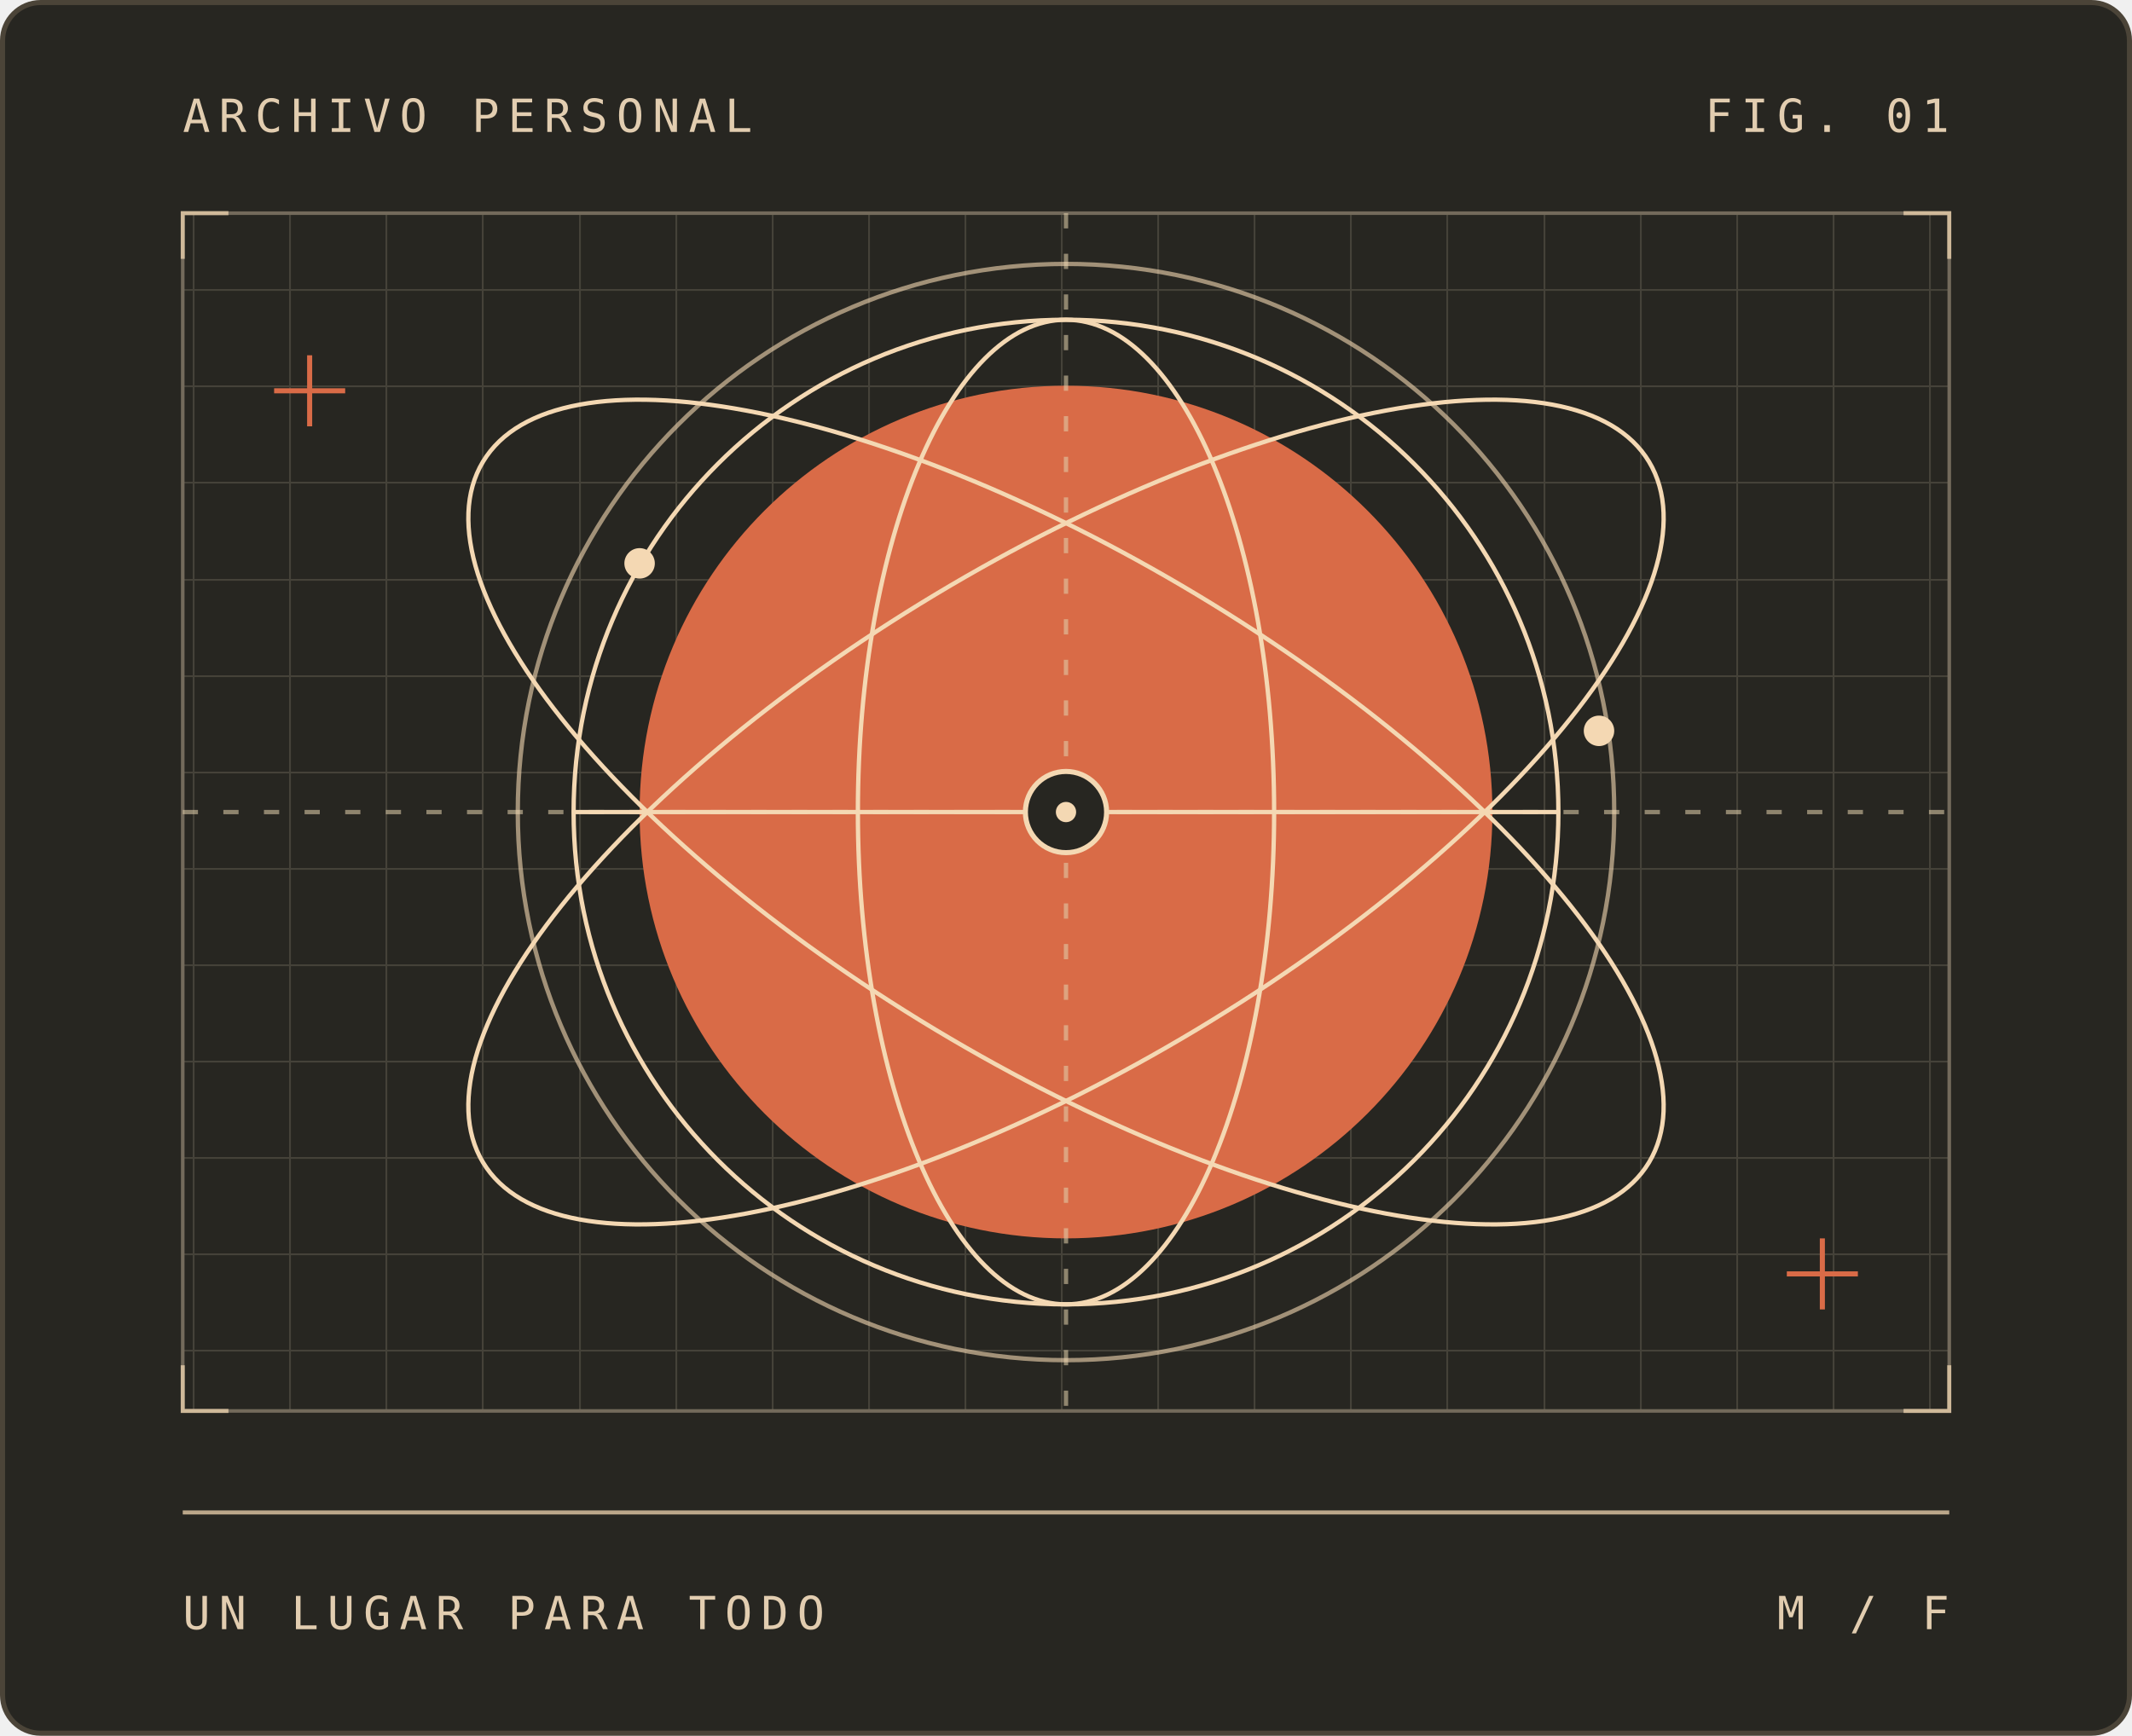
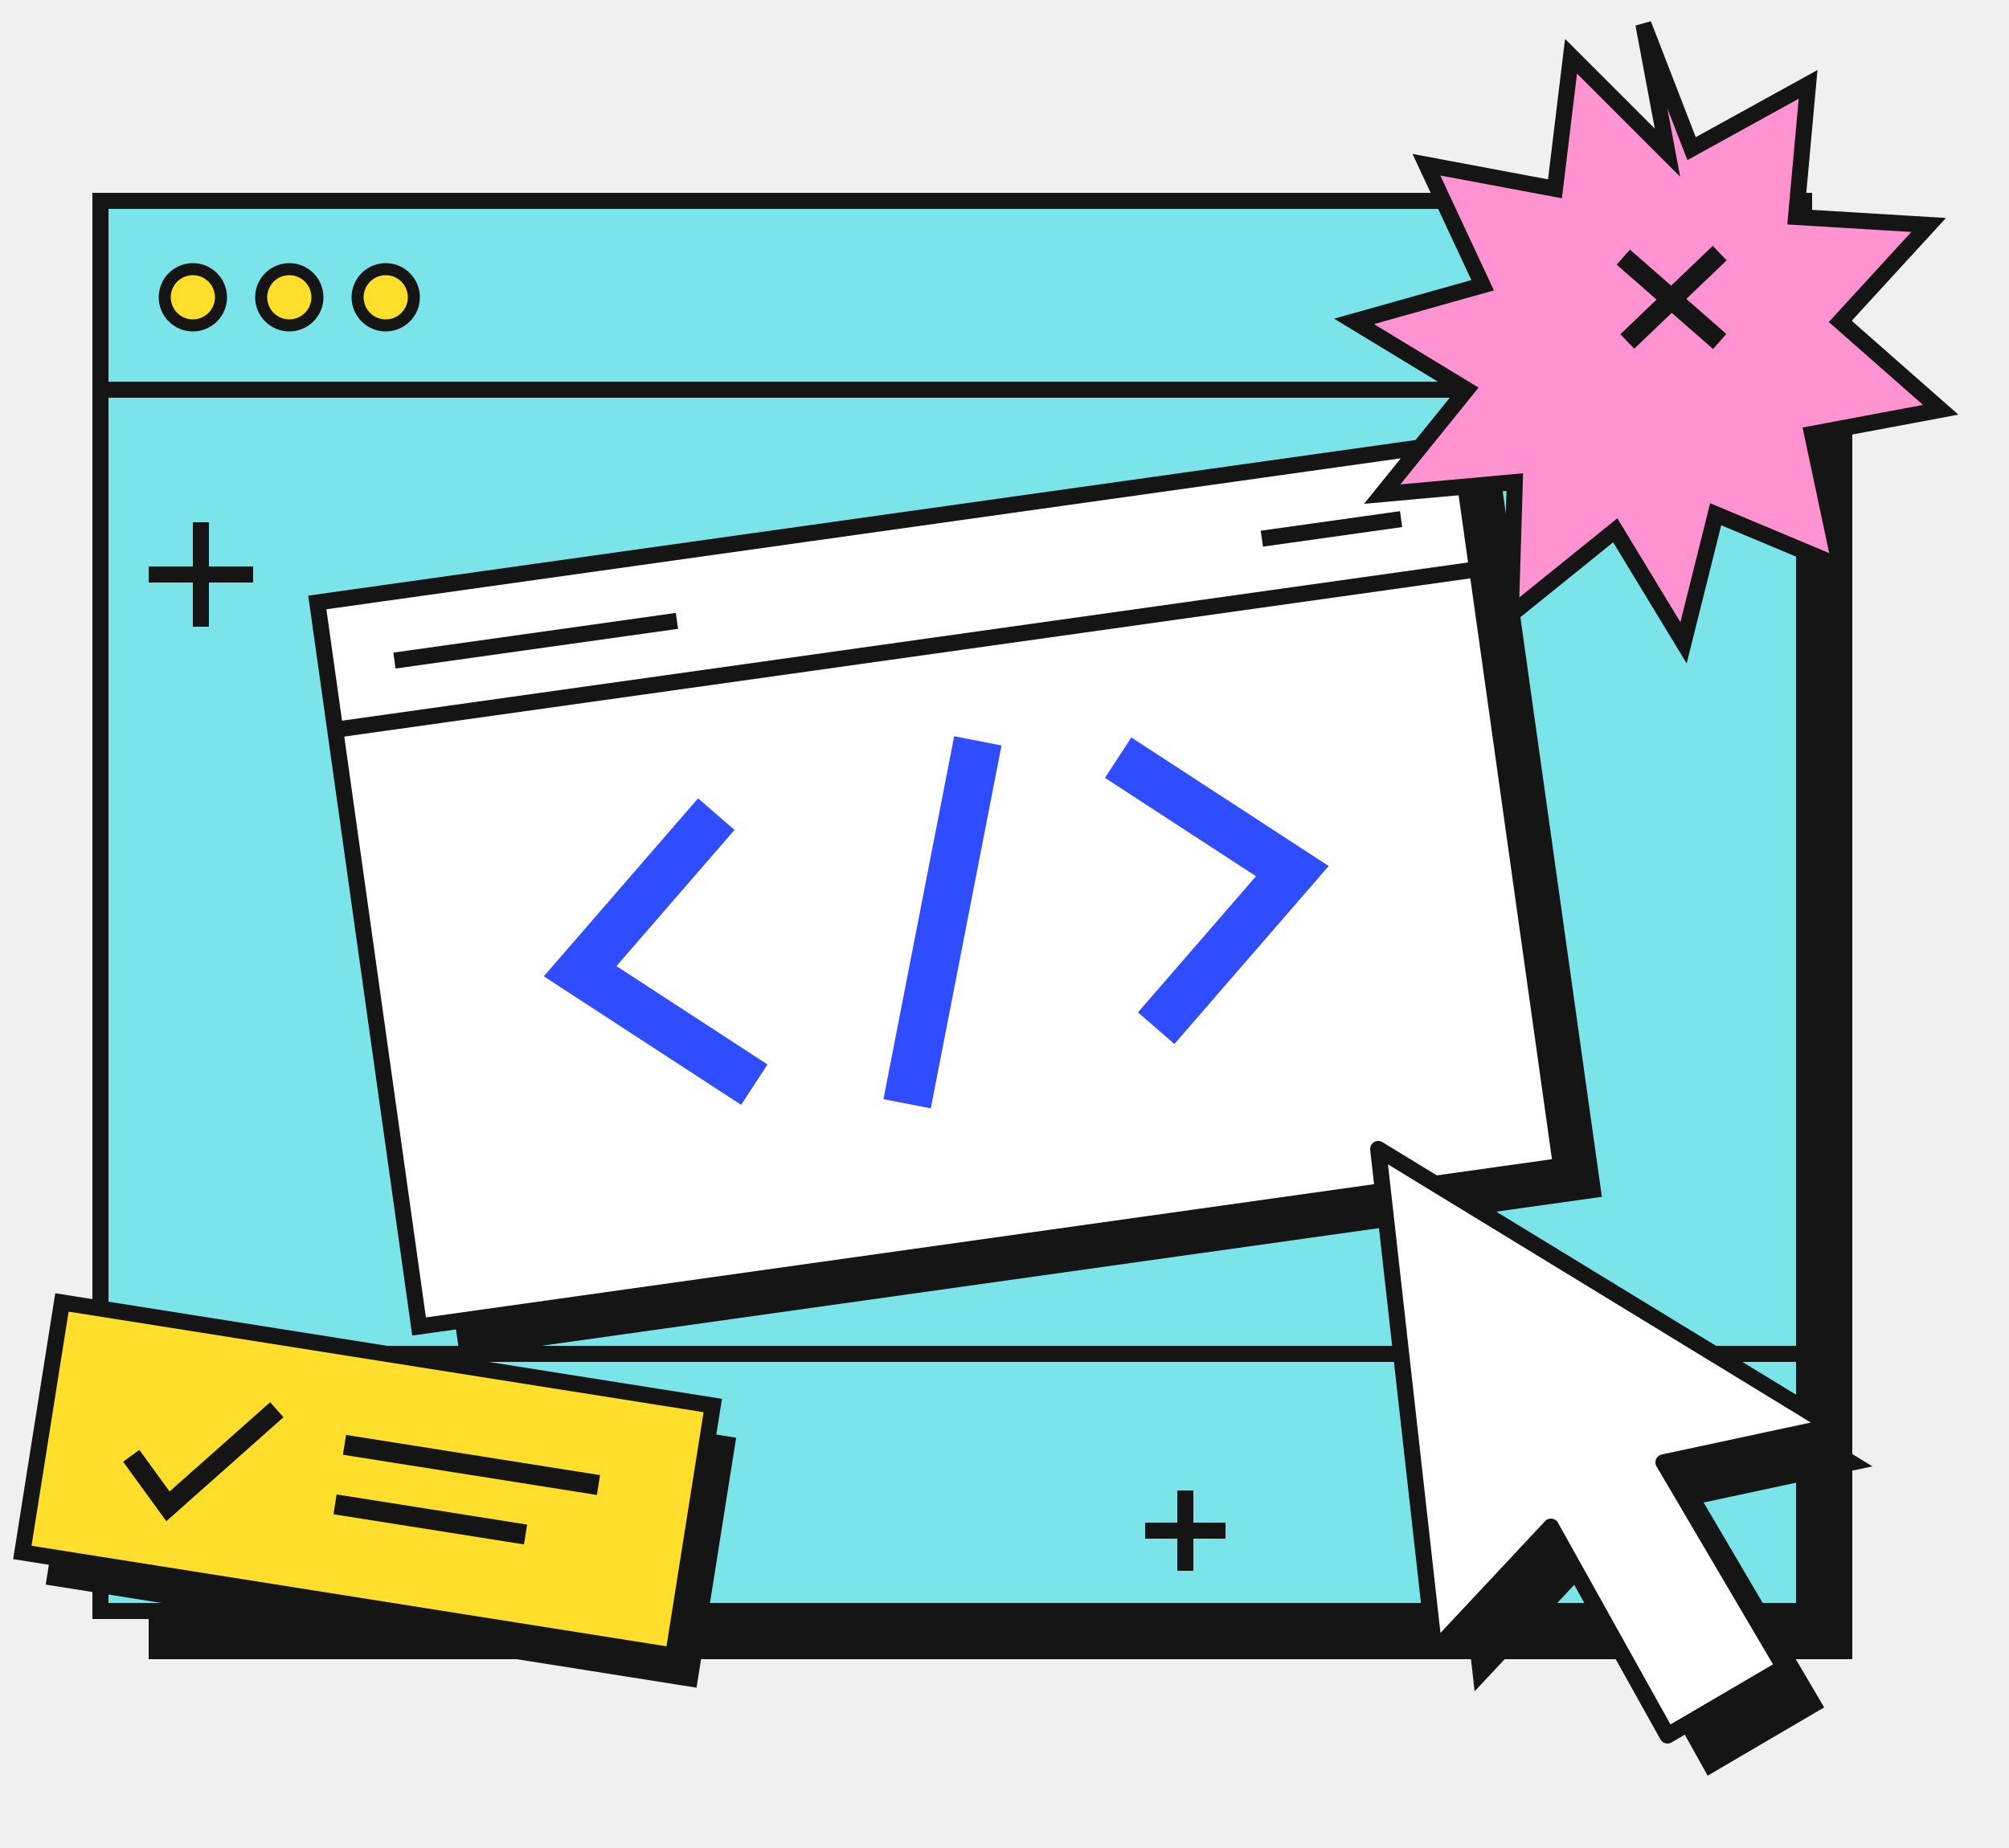
- <svg xmlns="http://www.w3.org/2000/svg" width="420" height="342" viewBox="0 0 420 342" fill="none">
-   <defs>
-     <pattern id="grid" width="19" height="19" patternUnits="userSpaceOnUse">
-       <path d="M19 0H0V19" stroke="#756c5d" stroke-opacity=".4" stroke-width=".7" />
-     </pattern>
-     <clipPath id="plot">
-       <path d="M36 42h348v236H36z" />
-     </clipPath>
-   </defs>
-   <rect x=".5" y=".5" width="419" height="341" rx="7.5" fill="#272621" stroke="#4b4438" />
-   <path d="M36 42h348v236H36z" fill="url(#grid)" stroke="#736a5b" stroke-width=".7" />
-   <g clip-path="url(#plot)">
-     <circle cx="210" cy="160" r="84" fill="#d96b47" />
-     <path d="M36 160h348M210 42v236" stroke="#e1cfac" stroke-opacity=".56" stroke-width=".85" stroke-dasharray="3 5" />
-     <g stroke="#f4d8b3" stroke-width=".85">
-       <circle cx="210" cy="160" r="97" />
-       <circle cx="210" cy="160" r="108" stroke-opacity=".6" />
-       <ellipse cx="210" cy="160" rx="134" ry="50" transform="rotate(-31 210 160)" />
-       <ellipse cx="210" cy="160" rx="134" ry="50" transform="rotate(31 210 160)" />
-       <ellipse cx="210" cy="160" rx="41" ry="97" />
-       <path d="M113 160h194" />
-     </g>
-     <circle cx="210" cy="160" r="8" fill="#272621" stroke="#f4d8b3" />
-     <circle cx="210" cy="160" r="2" fill="#f4d8b3" />
-     <circle cx="315" cy="144" r="3" fill="#f4d8b3" />
-     <circle cx="126" cy="111" r="3" fill="#f4d8b3" />
-     <path d="M61 70v14m-7-7h14m291 167v14m-7-7h14" stroke="#d96b47" />
+ <svg xmlns="http://www.w3.org/2000/svg" width="500" height="460" viewBox="0 0 500 460" fill="none">
+   <path d="M37 62h424v351H37z" fill="#151515" />
+   <path d="M25 50h424v351H25z" fill="#7be4e9" stroke="#151515" stroke-width="4" />
+   <path d="M25 97h424" stroke="#151515" stroke-width="4" />
+   <g fill="#ffdf2b" stroke="#151515" stroke-width="3">
+     <circle cx="48" cy="74" r="7" />
+     <circle cx="72" cy="74" r="7" />
+     <circle cx="96" cy="74" r="7" />
  </g>
-   <path d="M36 51v-9h9m330 0h9v9M36 269v9h9m330 0h9v-9M36 298h348" stroke="#f4d8b3" stroke-opacity=".72" stroke-width=".8" />
-   <g fill="#e2cdb0" font-family="monospace" font-size="9" letter-spacing="1.7">
-     <text x="36" y="26">ARCHIVO PERSONAL</text>
-     <text x="384" y="26" text-anchor="end">FIG. 01</text>
-     <text x="36" y="321">UN LUGAR PARA TODO</text>
-     <text x="384" y="321" text-anchor="end">M / F</text>
+   <path d="M409 65h20v18h-20z" fill="#fff" stroke="#151515" stroke-width="3" />
+   <path d="M25 337h424" stroke="#151515" stroke-width="4" />
+   <path d="M45 360h107m-107 17h68" stroke="#151515" stroke-width="4" />
+   <g transform="rotate(-8 242 225)">
+     <path d="M100 137h287v182H100z" fill="#151515" />
+     <path d="M91 128h287v182H91z" fill="#fff" stroke="#151515" stroke-width="4" />
+     <path d="M91 160h287" stroke="#151515" stroke-width="4" />
+     <path d="M108 145h71m147 0h35" stroke="#151515" stroke-width="4" />
+     <path d="m182 194-39 34 39 34m101-68 39 34-39 34m-34-77-30 87" stroke="#304cff" stroke-width="12" stroke-linejoin="miter" />
  </g>
+   <path d="m409 6 12 31 29-16-3 33 33 2-22 24 25 22-32 6 7 33-31-13-8 32-17-28-26 21 1-33-33 3 21-26-28-17 32-9-14-30 32 6 4-33 24 24Z" fill="#ff92d0" stroke="#151515" stroke-width="4" />
+   <path d="m404 64 24 21m-23 0 23-22" stroke="#151515" stroke-width="5" />
+   <g transform="rotate(9 94 365)">
+     <path d="M17 344h164v63H17z" fill="#151515" />
+     <path d="M10 337h164v63H10z" fill="#ffdf2b" stroke="#151515" stroke-width="4" />
+     <path d="m33 372 11 11 23-28m18 6h64m-64 15h48" stroke="#151515" stroke-width="5" />
+   </g>
+   <path d="m353 296 14 125 29-31 29 52 29-17-30-51 42-9Z" fill="#151515" />
+   <path d="m343 286 14 125 29-31 29 52 29-17-30-51 42-9Z" fill="#fff" stroke="#151515" stroke-width="4" stroke-linejoin="round" />
+   <path d="M50 130v26m-13-13h26M295 371v20m-10-10h20" stroke="#151515" stroke-width="4" />
</svg>
